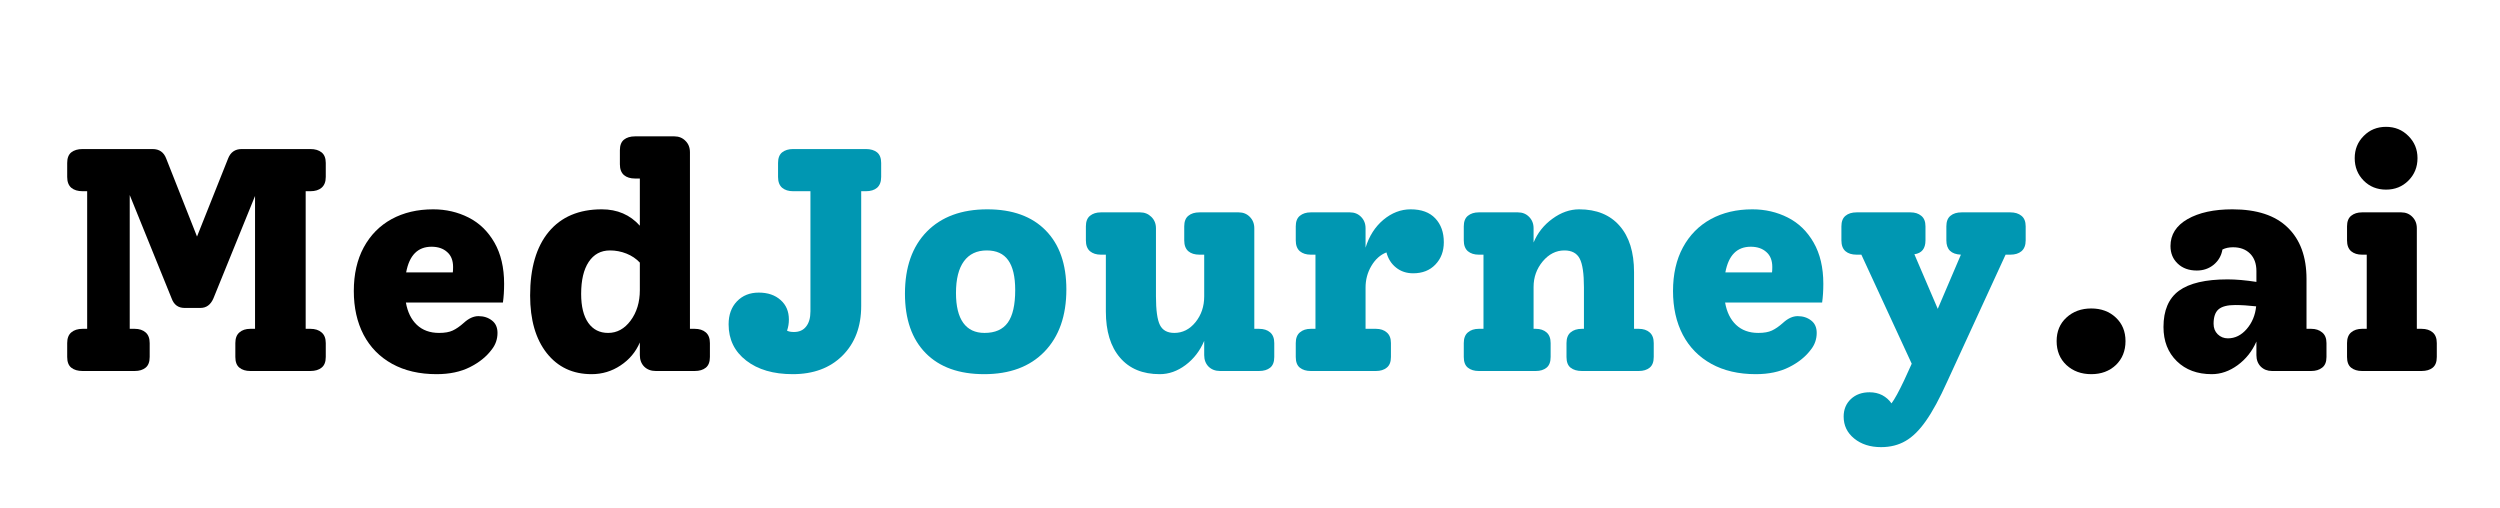
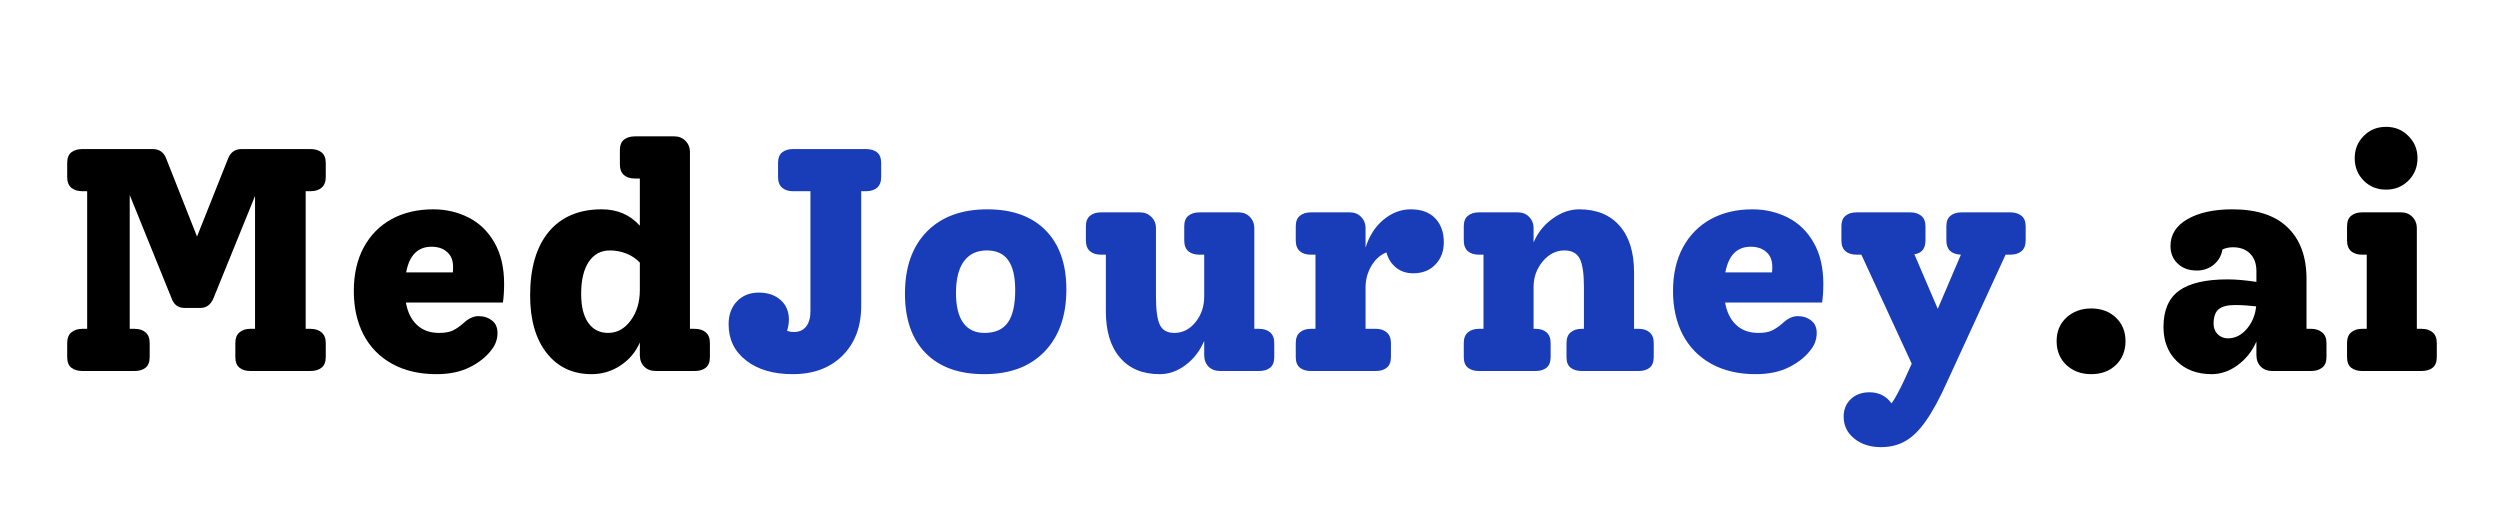
<svg xmlns="http://www.w3.org/2000/svg" width="394" zoomAndPan="magnify" viewBox="0 0 295.5 60" height="80" preserveAspectRatio="xMidYMid meet" version="1.0">
  <defs>
    <g />
  </defs>
  <g fill="#000000" fill-opacity="1">
    <g transform="translate(6.036661, 43.85123)">
      <g>
        <path d="M 30.094 -21.25 L 30.094 -4.984 L 30.656 -4.984 C 31.207 -4.984 31.645 -4.844 31.969 -4.562 C 32.301 -4.289 32.469 -3.867 32.469 -3.297 L 32.469 -1.656 C 32.469 -1.07 32.301 -0.648 31.969 -0.391 C 31.645 -0.129 31.207 0 30.656 0 L 23.547 0 C 23.016 0 22.586 -0.129 22.266 -0.391 C 21.941 -0.648 21.781 -1.07 21.781 -1.656 L 21.781 -3.297 C 21.781 -3.867 21.941 -4.289 22.266 -4.562 C 22.586 -4.844 23.016 -4.984 23.547 -4.984 L 24.109 -4.984 L 24.109 -20.688 L 19.188 -8.578 C 18.863 -7.828 18.352 -7.453 17.656 -7.453 L 15.781 -7.453 C 15.031 -7.453 14.52 -7.828 14.25 -8.578 L 9.297 -20.797 L 9.297 -4.984 L 9.891 -4.984 C 10.422 -4.984 10.848 -4.844 11.172 -4.562 C 11.492 -4.289 11.656 -3.867 11.656 -3.297 L 11.656 -1.656 C 11.656 -1.07 11.492 -0.648 11.172 -0.391 C 10.848 -0.129 10.422 0 9.891 0 L 3.719 0 C 3.164 0 2.723 -0.129 2.391 -0.391 C 2.066 -0.648 1.906 -1.07 1.906 -1.656 L 1.906 -3.297 C 1.906 -3.867 2.066 -4.289 2.391 -4.562 C 2.723 -4.844 3.164 -4.984 3.719 -4.984 L 4.266 -4.984 L 4.266 -21.25 L 3.719 -21.25 C 3.164 -21.25 2.723 -21.383 2.391 -21.656 C 2.066 -21.938 1.906 -22.363 1.906 -22.938 L 1.906 -24.594 C 1.906 -25.164 2.066 -25.582 2.391 -25.844 C 2.723 -26.102 3.164 -26.234 3.719 -26.234 L 12 -26.234 C 12.789 -26.234 13.328 -25.859 13.609 -25.109 L 17.25 -15.891 L 20.922 -25.109 C 21.211 -25.859 21.75 -26.234 22.531 -26.234 L 30.656 -26.234 C 31.207 -26.234 31.645 -26.102 31.969 -25.844 C 32.301 -25.582 32.469 -25.164 32.469 -24.594 L 32.469 -22.938 C 32.469 -22.363 32.301 -21.938 31.969 -21.656 C 31.645 -21.383 31.207 -21.25 30.656 -21.25 Z M 30.094 -21.25 " />
      </g>
    </g>
  </g>
  <g fill="#000000" fill-opacity="1">
    <g transform="translate(40.39828, 43.85123)">
      <g>
        <path d="M 19.188 -10.312 C 19.188 -9.488 19.141 -8.75 19.047 -8.094 L 7.578 -8.094 C 7.773 -6.969 8.207 -6.086 8.875 -5.453 C 9.551 -4.816 10.426 -4.5 11.5 -4.5 C 12.176 -4.5 12.711 -4.594 13.109 -4.781 C 13.516 -4.969 13.957 -5.273 14.438 -5.703 C 15.008 -6.223 15.582 -6.484 16.156 -6.484 C 16.781 -6.484 17.312 -6.312 17.75 -5.969 C 18.188 -5.633 18.406 -5.145 18.406 -4.5 C 18.406 -3.77 18.18 -3.117 17.734 -2.547 C 17.109 -1.703 16.242 -1.004 15.141 -0.453 C 14.047 0.098 12.734 0.375 11.203 0.375 C 9.18 0.375 7.43 -0.031 5.953 -0.844 C 4.484 -1.656 3.359 -2.801 2.578 -4.281 C 1.805 -5.77 1.422 -7.492 1.422 -9.453 C 1.422 -11.441 1.812 -13.16 2.594 -14.609 C 3.383 -16.066 4.484 -17.18 5.891 -17.953 C 7.305 -18.723 8.941 -19.109 10.797 -19.109 C 12.316 -19.109 13.711 -18.785 14.984 -18.141 C 16.266 -17.492 17.285 -16.504 18.047 -15.172 C 18.805 -13.848 19.188 -12.227 19.188 -10.312 Z M 10.609 -14.688 C 8.984 -14.688 7.984 -13.676 7.609 -11.656 L 13.125 -11.656 C 13.145 -11.801 13.156 -12.016 13.156 -12.297 C 13.156 -13.066 12.922 -13.656 12.453 -14.062 C 11.992 -14.477 11.379 -14.688 10.609 -14.688 Z M 10.609 -14.688 " />
      </g>
    </g>
  </g>
  <g fill="#000000" fill-opacity="1">
    <g transform="translate(61.08271, 43.85123)">
      <g>
        <path d="M 21.031 -4.984 C 21.582 -4.984 22.02 -4.844 22.344 -4.562 C 22.664 -4.289 22.828 -3.867 22.828 -3.297 L 22.828 -1.656 C 22.828 -1.07 22.664 -0.648 22.344 -0.391 C 22.02 -0.129 21.582 0 21.031 0 L 16.422 0 C 15.867 0 15.414 -0.172 15.062 -0.516 C 14.719 -0.867 14.547 -1.32 14.547 -1.875 L 14.547 -3.375 C 14.066 -2.25 13.305 -1.344 12.266 -0.656 C 11.234 0.031 10.094 0.375 8.844 0.375 C 6.625 0.375 4.859 -0.453 3.547 -2.109 C 2.234 -3.773 1.578 -6.047 1.578 -8.922 C 1.578 -12.172 2.312 -14.68 3.781 -16.453 C 5.258 -18.223 7.348 -19.109 10.047 -19.109 C 11.891 -19.109 13.391 -18.461 14.547 -17.172 L 14.547 -22.75 L 13.984 -22.75 C 13.43 -22.75 12.992 -22.883 12.672 -23.156 C 12.348 -23.438 12.188 -23.863 12.188 -24.438 L 12.188 -26.094 C 12.188 -26.664 12.348 -27.082 12.672 -27.344 C 12.992 -27.602 13.43 -27.734 13.984 -27.734 L 18.625 -27.734 C 19.156 -27.734 19.594 -27.555 19.938 -27.203 C 20.289 -26.859 20.469 -26.41 20.469 -25.859 L 20.469 -4.984 Z M 10.797 -4.5 C 11.848 -4.5 12.734 -4.984 13.453 -5.953 C 14.18 -6.93 14.547 -8.133 14.547 -9.562 L 14.547 -12.812 C 14.117 -13.27 13.594 -13.625 12.969 -13.875 C 12.344 -14.125 11.691 -14.25 11.016 -14.25 C 9.941 -14.25 9.102 -13.797 8.5 -12.891 C 7.906 -11.992 7.609 -10.734 7.609 -9.109 C 7.609 -7.629 7.891 -6.488 8.453 -5.688 C 9.016 -4.895 9.797 -4.5 10.797 -4.5 Z M 10.797 -4.5 " />
      </g>
    </g>
  </g>
-   <g fill="#0097b2" fill-opacity="1">
+   <g fill="#193cb8" fill-opacity="1">
    <g transform="translate(84.88761, 43.85123)">
      <g>
        <path d="M 17.469 -26.234 C 18.02 -26.234 18.457 -26.102 18.781 -25.844 C 19.102 -25.582 19.266 -25.164 19.266 -24.594 L 19.266 -22.938 C 19.266 -22.363 19.102 -21.938 18.781 -21.656 C 18.457 -21.383 18.02 -21.25 17.469 -21.25 L 16.906 -21.25 L 16.906 -7.688 C 16.906 -5.238 16.164 -3.281 14.688 -1.812 C 13.219 -0.352 11.258 0.375 8.812 0.375 C 6.531 0.375 4.695 -0.16 3.312 -1.234 C 1.926 -2.305 1.234 -3.734 1.234 -5.516 C 1.234 -6.641 1.562 -7.547 2.219 -8.234 C 2.883 -8.922 3.742 -9.266 4.797 -9.266 C 5.867 -9.266 6.727 -8.973 7.375 -8.391 C 8.031 -7.816 8.359 -7.047 8.359 -6.078 C 8.359 -5.617 8.285 -5.18 8.141 -4.766 C 8.336 -4.66 8.609 -4.609 8.953 -4.609 C 9.578 -4.609 10.055 -4.82 10.391 -5.25 C 10.734 -5.676 10.906 -6.273 10.906 -7.047 L 10.906 -21.25 L 8.844 -21.25 C 8.32 -21.25 7.895 -21.383 7.562 -21.656 C 7.238 -21.938 7.078 -22.363 7.078 -22.938 L 7.078 -24.594 C 7.078 -25.164 7.238 -25.582 7.562 -25.844 C 7.895 -26.102 8.32 -26.234 8.844 -26.234 Z M 17.469 -26.234 " />
      </g>
    </g>
  </g>
-   <g fill="#0097b2" fill-opacity="1">
+   <g fill="#193cb8" fill-opacity="1">
    <g transform="translate(105.4971, 43.85123)">
      <g>
        <path d="M 10.828 0.375 C 7.859 0.375 5.555 -0.453 3.922 -2.109 C 2.285 -3.773 1.469 -6.117 1.469 -9.141 C 1.469 -12.266 2.328 -14.707 4.047 -16.469 C 5.773 -18.227 8.16 -19.109 11.203 -19.109 C 14.18 -19.109 16.484 -18.273 18.109 -16.609 C 19.734 -14.953 20.547 -12.629 20.547 -9.641 C 20.547 -6.516 19.68 -4.062 17.953 -2.281 C 16.234 -0.508 13.859 0.375 10.828 0.375 Z M 10.875 -4.5 C 12.125 -4.5 13.039 -4.906 13.625 -5.719 C 14.207 -6.531 14.5 -7.812 14.5 -9.562 C 14.5 -11.156 14.223 -12.332 13.672 -13.094 C 13.129 -13.863 12.285 -14.25 11.141 -14.25 C 9.961 -14.25 9.062 -13.82 8.438 -12.969 C 7.812 -12.113 7.5 -10.863 7.5 -9.219 C 7.5 -7.664 7.785 -6.488 8.359 -5.688 C 8.93 -4.895 9.77 -4.5 10.875 -4.5 Z M 10.875 -4.5 " />
      </g>
    </g>
  </g>
-   <g fill="#0097b2" fill-opacity="1">
+   <g fill="#193cb8" fill-opacity="1">
    <g transform="translate(127.493, 43.85123)">
      <g>
        <path d="M 21.328 -4.984 C 21.879 -4.984 22.316 -4.844 22.641 -4.562 C 22.961 -4.289 23.125 -3.867 23.125 -3.297 L 23.125 -1.656 C 23.125 -1.07 22.961 -0.648 22.641 -0.391 C 22.316 -0.129 21.879 0 21.328 0 L 16.719 0 C 16.164 0 15.711 -0.172 15.359 -0.516 C 15.016 -0.867 14.844 -1.32 14.844 -1.875 L 14.844 -3.562 C 14.344 -2.383 13.609 -1.43 12.641 -0.703 C 11.68 0.016 10.664 0.375 9.594 0.375 C 7.57 0.375 6.004 -0.273 4.891 -1.578 C 3.773 -2.879 3.219 -4.703 3.219 -7.047 L 3.219 -13.75 L 2.625 -13.75 C 2.102 -13.75 1.676 -13.883 1.344 -14.156 C 1.02 -14.438 0.859 -14.863 0.859 -15.438 L 0.859 -17.094 C 0.859 -17.664 1.02 -18.082 1.344 -18.344 C 1.676 -18.613 2.102 -18.75 2.625 -18.75 L 7.266 -18.75 C 7.797 -18.75 8.238 -18.57 8.594 -18.219 C 8.957 -17.863 9.141 -17.414 9.141 -16.875 L 9.141 -8.844 C 9.141 -7.195 9.297 -6.062 9.609 -5.438 C 9.922 -4.812 10.488 -4.5 11.312 -4.5 C 12.289 -4.5 13.125 -4.922 13.812 -5.766 C 14.5 -6.617 14.844 -7.633 14.844 -8.812 L 14.844 -13.75 L 14.281 -13.75 C 13.727 -13.75 13.289 -13.883 12.969 -14.156 C 12.645 -14.438 12.484 -14.863 12.484 -15.438 L 12.484 -17.094 C 12.484 -17.664 12.645 -18.082 12.969 -18.344 C 13.289 -18.613 13.727 -18.75 14.281 -18.75 L 18.922 -18.75 C 19.453 -18.75 19.891 -18.57 20.234 -18.219 C 20.586 -17.863 20.766 -17.414 20.766 -16.875 L 20.766 -4.984 Z M 21.328 -4.984 " />
      </g>
    </g>
  </g>
-   <g fill="#0097b2" fill-opacity="1">
+   <g fill="#193cb8" fill-opacity="1">
    <g transform="translate(151.5499, 43.85123)">
      <g>
        <path d="M 15.188 -19.109 C 16.457 -19.109 17.426 -18.754 18.094 -18.047 C 18.77 -17.336 19.109 -16.395 19.109 -15.219 C 19.109 -14.145 18.773 -13.266 18.109 -12.578 C 17.453 -11.891 16.578 -11.547 15.484 -11.547 C 14.703 -11.547 14.031 -11.77 13.469 -12.219 C 12.906 -12.664 12.523 -13.266 12.328 -14.016 C 11.609 -13.742 11.016 -13.211 10.547 -12.422 C 10.086 -11.641 9.859 -10.785 9.859 -9.859 L 9.859 -4.984 L 11.094 -4.984 C 11.613 -4.984 12.035 -4.844 12.359 -4.562 C 12.691 -4.289 12.859 -3.867 12.859 -3.297 L 12.859 -1.656 C 12.859 -1.07 12.691 -0.648 12.359 -0.391 C 12.035 -0.129 11.613 0 11.094 0 L 3.375 0 C 2.852 0 2.426 -0.129 2.094 -0.391 C 1.77 -0.648 1.609 -1.07 1.609 -1.656 L 1.609 -3.297 C 1.609 -3.867 1.77 -4.289 2.094 -4.562 C 2.426 -4.844 2.852 -4.984 3.375 -4.984 L 3.938 -4.984 L 3.938 -13.75 L 3.375 -13.75 C 2.852 -13.75 2.426 -13.883 2.094 -14.156 C 1.77 -14.438 1.609 -14.863 1.609 -15.438 L 1.609 -17.094 C 1.609 -17.664 1.77 -18.082 2.094 -18.344 C 2.426 -18.613 2.852 -18.75 3.375 -18.75 L 8.016 -18.75 C 8.547 -18.75 8.984 -18.57 9.328 -18.219 C 9.68 -17.863 9.859 -17.414 9.859 -16.875 L 9.859 -14.578 C 10.285 -15.953 10.988 -17.051 11.969 -17.875 C 12.957 -18.695 14.031 -19.109 15.188 -19.109 Z M 15.188 -19.109 " />
      </g>
    </g>
  </g>
-   <g fill="#0097b2" fill-opacity="1">
+   <g fill="#193cb8" fill-opacity="1">
    <g transform="translate(171.41, 43.85123)">
      <g>
        <path d="M 22.297 -4.984 C 22.828 -4.984 23.254 -4.844 23.578 -4.562 C 23.898 -4.289 24.062 -3.867 24.062 -3.297 L 24.062 -1.656 C 24.062 -1.07 23.898 -0.648 23.578 -0.391 C 23.254 -0.129 22.828 0 22.297 0 L 15.562 0 C 15.008 0 14.566 -0.129 14.234 -0.391 C 13.91 -0.648 13.75 -1.07 13.75 -1.656 L 13.75 -3.297 C 13.75 -3.867 13.91 -4.289 14.234 -4.562 C 14.566 -4.844 15.008 -4.984 15.562 -4.984 L 15.812 -4.984 L 15.812 -9.891 C 15.812 -11.516 15.645 -12.645 15.312 -13.281 C 14.977 -13.926 14.375 -14.25 13.5 -14.25 C 12.52 -14.25 11.664 -13.816 10.938 -12.953 C 10.219 -12.086 9.859 -11.082 9.859 -9.938 L 9.859 -4.984 L 10.125 -4.984 C 10.645 -4.984 11.066 -4.844 11.391 -4.562 C 11.711 -4.289 11.875 -3.867 11.875 -3.297 L 11.875 -1.656 C 11.875 -1.07 11.711 -0.648 11.391 -0.391 C 11.066 -0.129 10.645 0 10.125 0 L 3.375 0 C 2.852 0 2.426 -0.129 2.094 -0.391 C 1.77 -0.648 1.609 -1.07 1.609 -1.656 L 1.609 -3.297 C 1.609 -3.867 1.77 -4.289 2.094 -4.562 C 2.426 -4.844 2.852 -4.984 3.375 -4.984 L 3.938 -4.984 L 3.938 -13.75 L 3.375 -13.75 C 2.852 -13.75 2.426 -13.883 2.094 -14.156 C 1.77 -14.438 1.609 -14.863 1.609 -15.438 L 1.609 -17.094 C 1.609 -17.664 1.77 -18.082 2.094 -18.344 C 2.426 -18.613 2.852 -18.75 3.375 -18.75 L 8.016 -18.75 C 8.547 -18.75 8.984 -18.57 9.328 -18.219 C 9.68 -17.863 9.859 -17.414 9.859 -16.875 L 9.859 -15.188 C 10.336 -16.332 11.082 -17.27 12.094 -18 C 13.102 -18.738 14.156 -19.109 15.25 -19.109 C 17.301 -19.109 18.895 -18.457 20.031 -17.156 C 21.164 -15.863 21.734 -14.039 21.734 -11.688 L 21.734 -4.984 Z M 22.297 -4.984 " />
      </g>
    </g>
  </g>
-   <g fill="#0097b2" fill-opacity="1">
+   <g fill="#193cb8" fill-opacity="1">
    <g transform="translate(196.3287, 43.85123)">
      <g>
        <path d="M 19.188 -10.312 C 19.188 -9.488 19.141 -8.75 19.047 -8.094 L 7.578 -8.094 C 7.773 -6.969 8.207 -6.086 8.875 -5.453 C 9.551 -4.816 10.426 -4.5 11.5 -4.5 C 12.176 -4.5 12.711 -4.594 13.109 -4.781 C 13.516 -4.969 13.957 -5.273 14.438 -5.703 C 15.008 -6.223 15.582 -6.484 16.156 -6.484 C 16.781 -6.484 17.312 -6.312 17.75 -5.969 C 18.188 -5.633 18.406 -5.145 18.406 -4.5 C 18.406 -3.77 18.18 -3.117 17.734 -2.547 C 17.109 -1.703 16.242 -1.004 15.141 -0.453 C 14.047 0.098 12.734 0.375 11.203 0.375 C 9.18 0.375 7.43 -0.031 5.953 -0.844 C 4.484 -1.656 3.359 -2.801 2.578 -4.281 C 1.805 -5.77 1.422 -7.492 1.422 -9.453 C 1.422 -11.441 1.812 -13.16 2.594 -14.609 C 3.383 -16.066 4.484 -17.18 5.891 -17.953 C 7.305 -18.723 8.941 -19.109 10.797 -19.109 C 12.316 -19.109 13.711 -18.785 14.984 -18.141 C 16.266 -17.492 17.285 -16.504 18.047 -15.172 C 18.805 -13.848 19.188 -12.227 19.188 -10.312 Z M 10.609 -14.688 C 8.984 -14.688 7.984 -13.676 7.609 -11.656 L 13.125 -11.656 C 13.145 -11.801 13.156 -12.016 13.156 -12.297 C 13.156 -13.066 12.922 -13.656 12.453 -14.062 C 11.992 -14.477 11.379 -14.688 10.609 -14.688 Z M 10.609 -14.688 " />
      </g>
    </g>
  </g>
-   <g fill="#0097b2" fill-opacity="1">
+   <g fill="#193cb8" fill-opacity="1">
    <g transform="translate(217.0131, 43.85123)">
      <g>
        <path d="M 20.609 -18.75 C 21.16 -18.75 21.598 -18.613 21.922 -18.344 C 22.254 -18.082 22.422 -17.664 22.422 -17.094 L 22.422 -15.438 C 22.422 -14.863 22.254 -14.438 21.922 -14.156 C 21.598 -13.883 21.16 -13.75 20.609 -13.75 L 20.047 -13.75 L 13.156 1.234 C 12.258 3.234 11.414 4.789 10.625 5.906 C 9.844 7.02 9.035 7.812 8.203 8.281 C 7.379 8.758 6.422 9 5.328 9 C 4.047 9 2.988 8.66 2.156 7.984 C 1.32 7.305 0.906 6.441 0.906 5.391 C 0.906 4.547 1.191 3.852 1.766 3.312 C 2.336 2.781 3.07 2.516 3.969 2.516 C 4.52 2.516 5.02 2.629 5.469 2.859 C 5.914 3.098 6.281 3.422 6.562 3.828 C 6.938 3.328 7.438 2.414 8.062 1.094 L 8.953 -0.859 L 3 -13.75 L 2.438 -13.75 C 1.883 -13.75 1.445 -13.883 1.125 -14.156 C 0.801 -14.438 0.641 -14.863 0.641 -15.438 L 0.641 -17.094 C 0.641 -17.664 0.801 -18.082 1.125 -18.344 C 1.445 -18.613 1.883 -18.75 2.438 -18.75 L 8.812 -18.75 C 9.332 -18.75 9.754 -18.613 10.078 -18.344 C 10.41 -18.082 10.578 -17.664 10.578 -17.094 L 10.578 -15.438 C 10.578 -14.469 10.141 -13.922 9.266 -13.797 L 12.031 -7.344 L 14.766 -13.75 C 13.617 -13.801 13.047 -14.363 13.047 -15.438 L 13.047 -17.094 C 13.047 -17.664 13.207 -18.082 13.531 -18.344 C 13.852 -18.613 14.289 -18.75 14.844 -18.75 Z M 20.609 -18.75 " />
      </g>
    </g>
  </g>
  <g fill="#000000" fill-opacity="1">
    <g transform="translate(240.0625, 43.85123)">
      <g>
        <path d="M 11.172 -3.531 C 11.172 -4.676 10.789 -5.602 10.031 -6.312 C 9.27 -7.031 8.301 -7.391 7.125 -7.391 C 5.945 -7.391 4.969 -7.031 4.188 -6.312 C 3.414 -5.602 3.031 -4.676 3.031 -3.531 C 3.031 -2.375 3.414 -1.43 4.188 -0.703 C 4.969 0.016 5.945 0.375 7.125 0.375 C 8.301 0.375 9.27 0.016 10.031 -0.703 C 10.789 -1.43 11.172 -2.375 11.172 -3.531 Z M 11.172 -3.531 " />
      </g>
    </g>
  </g>
  <g fill="#000000" fill-opacity="1">
    <g transform="translate(254.3018, 43.85123)">
      <g>
        <path d="M 18.891 -4.984 C 19.41 -4.984 19.836 -4.844 20.172 -4.562 C 20.516 -4.289 20.688 -3.867 20.688 -3.297 L 20.688 -1.656 C 20.688 -1.07 20.516 -0.648 20.172 -0.391 C 19.836 -0.129 19.41 0 18.891 0 L 14.25 0 C 13.719 0 13.273 -0.172 12.922 -0.516 C 12.578 -0.867 12.406 -1.32 12.406 -1.875 L 12.406 -3.484 C 11.906 -2.336 11.164 -1.406 10.188 -0.688 C 9.219 0.02 8.195 0.375 7.125 0.375 C 5.426 0.375 4.051 -0.133 3 -1.156 C 1.945 -2.188 1.422 -3.535 1.422 -5.203 C 1.422 -7.16 2.031 -8.586 3.25 -9.484 C 4.477 -10.379 6.395 -10.828 9 -10.828 C 10 -10.828 11.133 -10.727 12.406 -10.531 L 12.406 -11.812 C 12.406 -12.688 12.156 -13.375 11.656 -13.875 C 11.156 -14.375 10.484 -14.625 9.641 -14.625 C 9.16 -14.625 8.742 -14.535 8.391 -14.359 C 8.266 -13.629 7.922 -13.031 7.359 -12.562 C 6.797 -12.102 6.129 -11.875 5.359 -11.875 C 4.43 -11.875 3.68 -12.145 3.109 -12.688 C 2.535 -13.227 2.25 -13.922 2.25 -14.766 C 2.25 -16.117 2.922 -17.18 4.266 -17.953 C 5.617 -18.723 7.383 -19.109 9.562 -19.109 C 12.457 -19.109 14.641 -18.391 16.109 -16.953 C 17.586 -15.523 18.328 -13.5 18.328 -10.875 L 18.328 -4.984 Z M 9.031 -3.859 C 9.883 -3.859 10.629 -4.227 11.266 -4.969 C 11.898 -5.707 12.27 -6.598 12.375 -7.641 C 11.469 -7.742 10.641 -7.797 9.891 -7.797 C 8.973 -7.797 8.316 -7.625 7.922 -7.281 C 7.535 -6.945 7.344 -6.379 7.344 -5.578 C 7.344 -5.078 7.504 -4.664 7.828 -4.344 C 8.16 -4.02 8.562 -3.859 9.031 -3.859 Z M 9.031 -3.859 " />
      </g>
    </g>
  </g>
  <g fill="#000000" fill-opacity="1">
    <g transform="translate(275.8106, 43.85123)">
      <g>
        <path d="M 6.219 -21.438 C 5.164 -21.438 4.285 -21.789 3.578 -22.5 C 2.867 -23.219 2.516 -24.102 2.516 -25.156 C 2.516 -26.195 2.867 -27.07 3.578 -27.781 C 4.285 -28.5 5.164 -28.859 6.219 -28.859 C 7.27 -28.859 8.148 -28.5 8.859 -27.781 C 9.578 -27.07 9.938 -26.195 9.938 -25.156 C 9.938 -24.102 9.578 -23.219 8.859 -22.5 C 8.148 -21.789 7.27 -21.438 6.219 -21.438 Z M 3.375 0 C 2.852 0 2.426 -0.129 2.094 -0.391 C 1.77 -0.648 1.609 -1.07 1.609 -1.656 L 1.609 -3.297 C 1.609 -3.867 1.77 -4.289 2.094 -4.562 C 2.426 -4.844 2.852 -4.984 3.375 -4.984 L 3.938 -4.984 L 3.938 -13.75 L 3.375 -13.75 C 2.852 -13.75 2.426 -13.883 2.094 -14.156 C 1.77 -14.438 1.609 -14.863 1.609 -15.438 L 1.609 -17.094 C 1.609 -17.664 1.77 -18.082 2.094 -18.344 C 2.426 -18.613 2.852 -18.75 3.375 -18.75 L 8.016 -18.75 C 8.547 -18.75 8.984 -18.57 9.328 -18.219 C 9.68 -17.863 9.859 -17.414 9.859 -16.875 L 9.859 -4.984 L 10.422 -4.984 C 10.973 -4.984 11.41 -4.844 11.734 -4.562 C 12.055 -4.289 12.219 -3.867 12.219 -3.297 L 12.219 -1.656 C 12.219 -1.07 12.055 -0.648 11.734 -0.391 C 11.41 -0.129 10.973 0 10.422 0 Z M 3.375 0 " />
      </g>
    </g>
  </g>
</svg>
